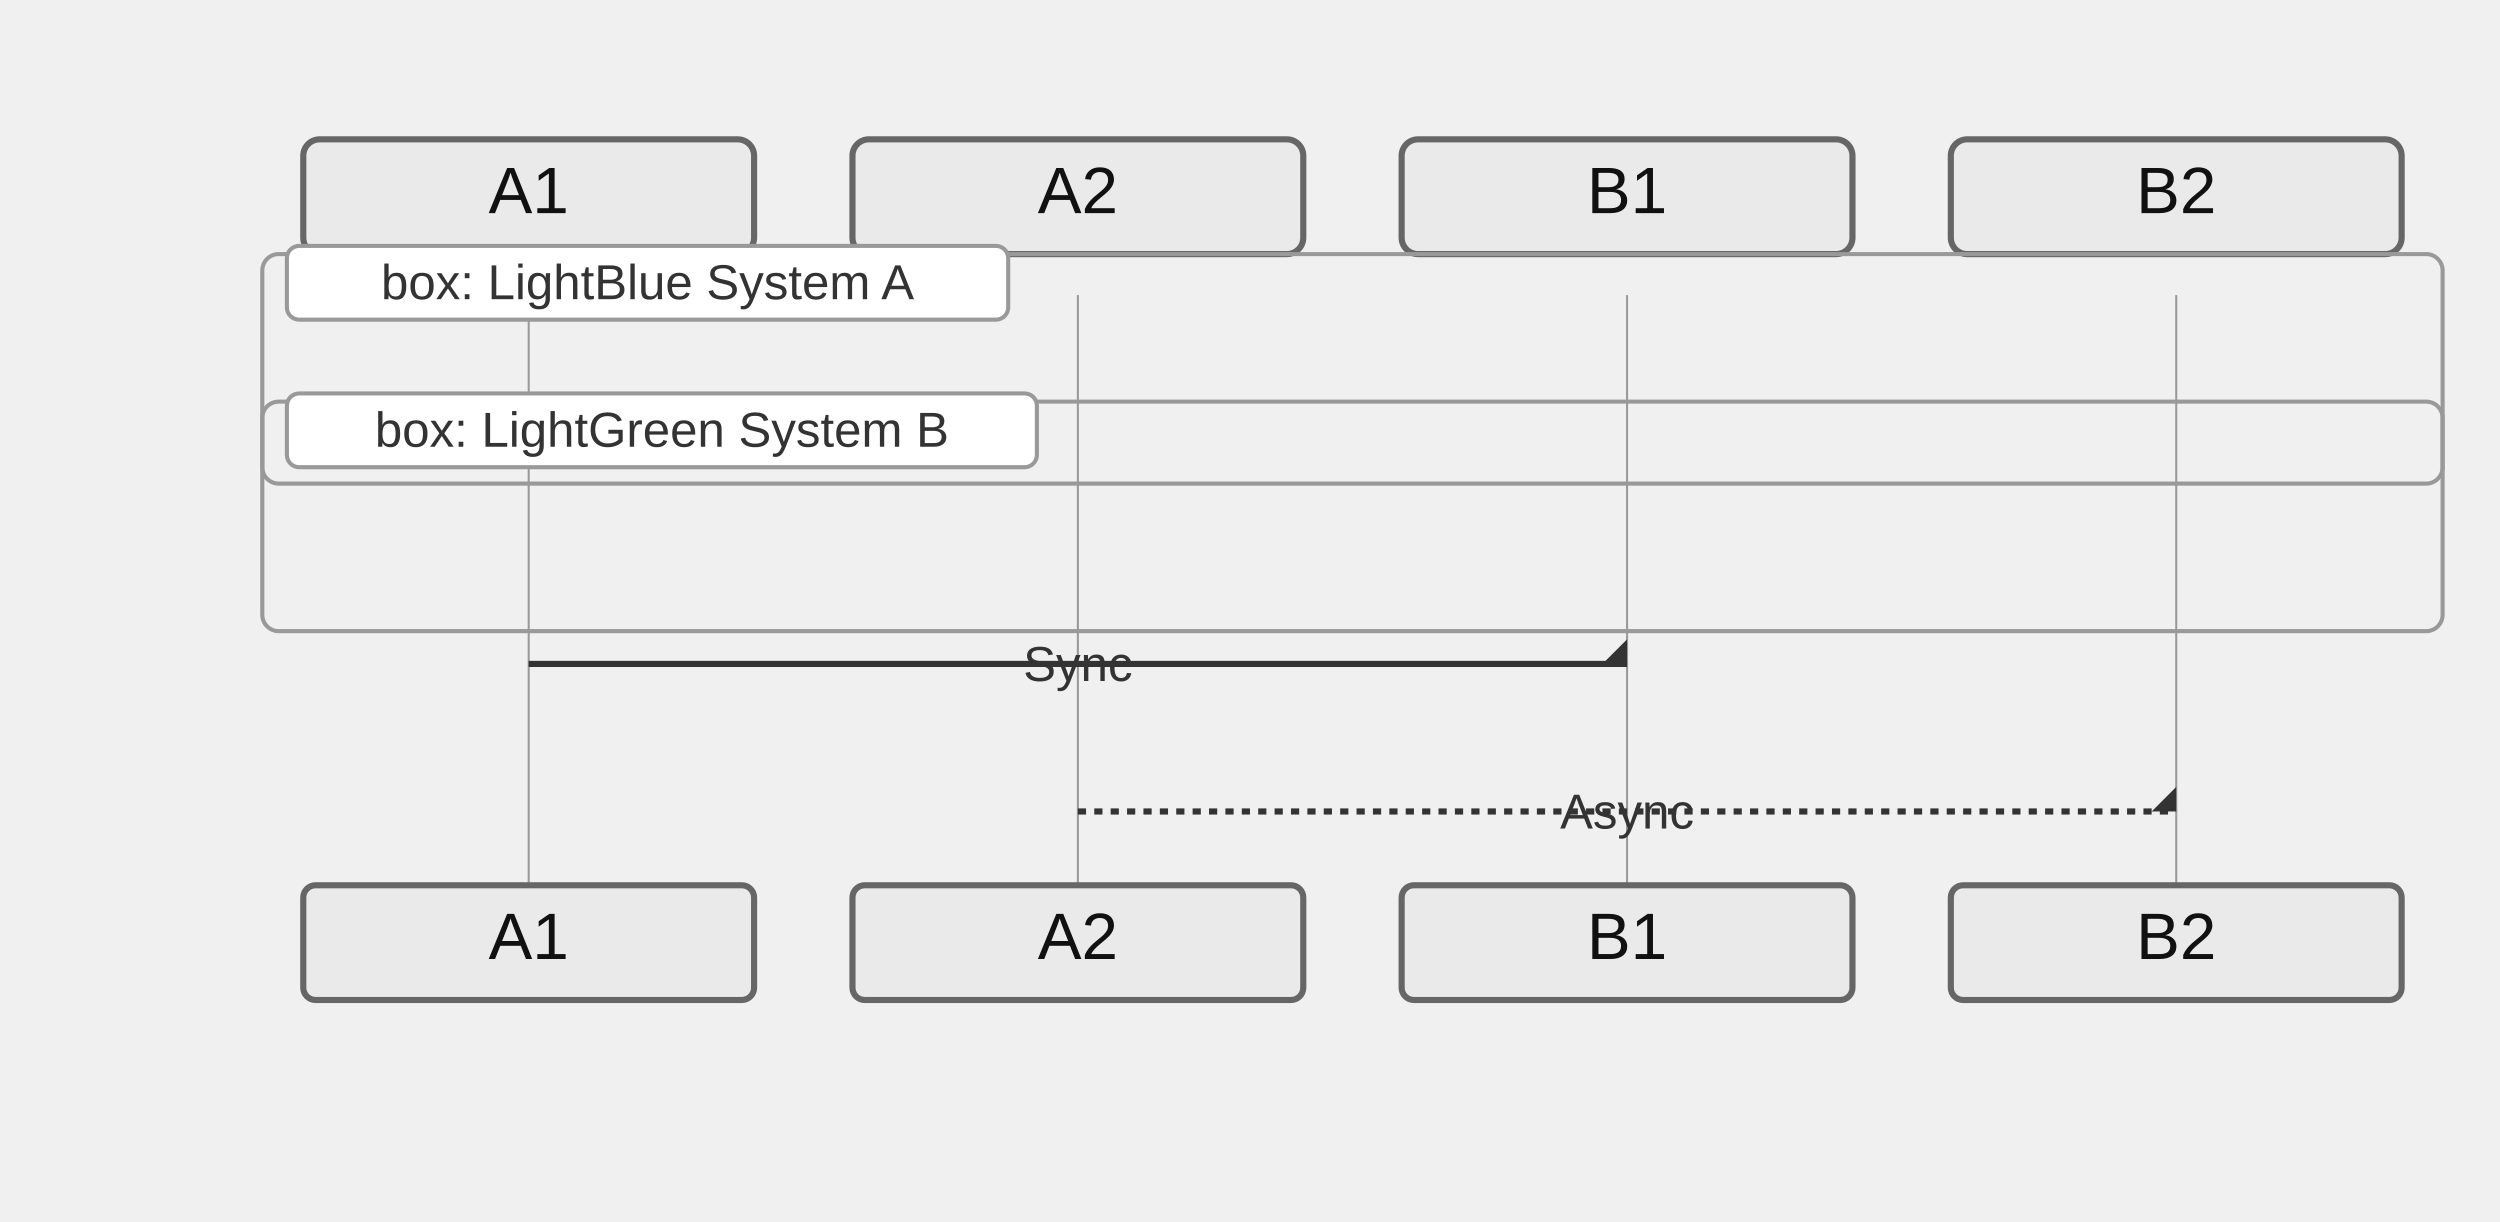
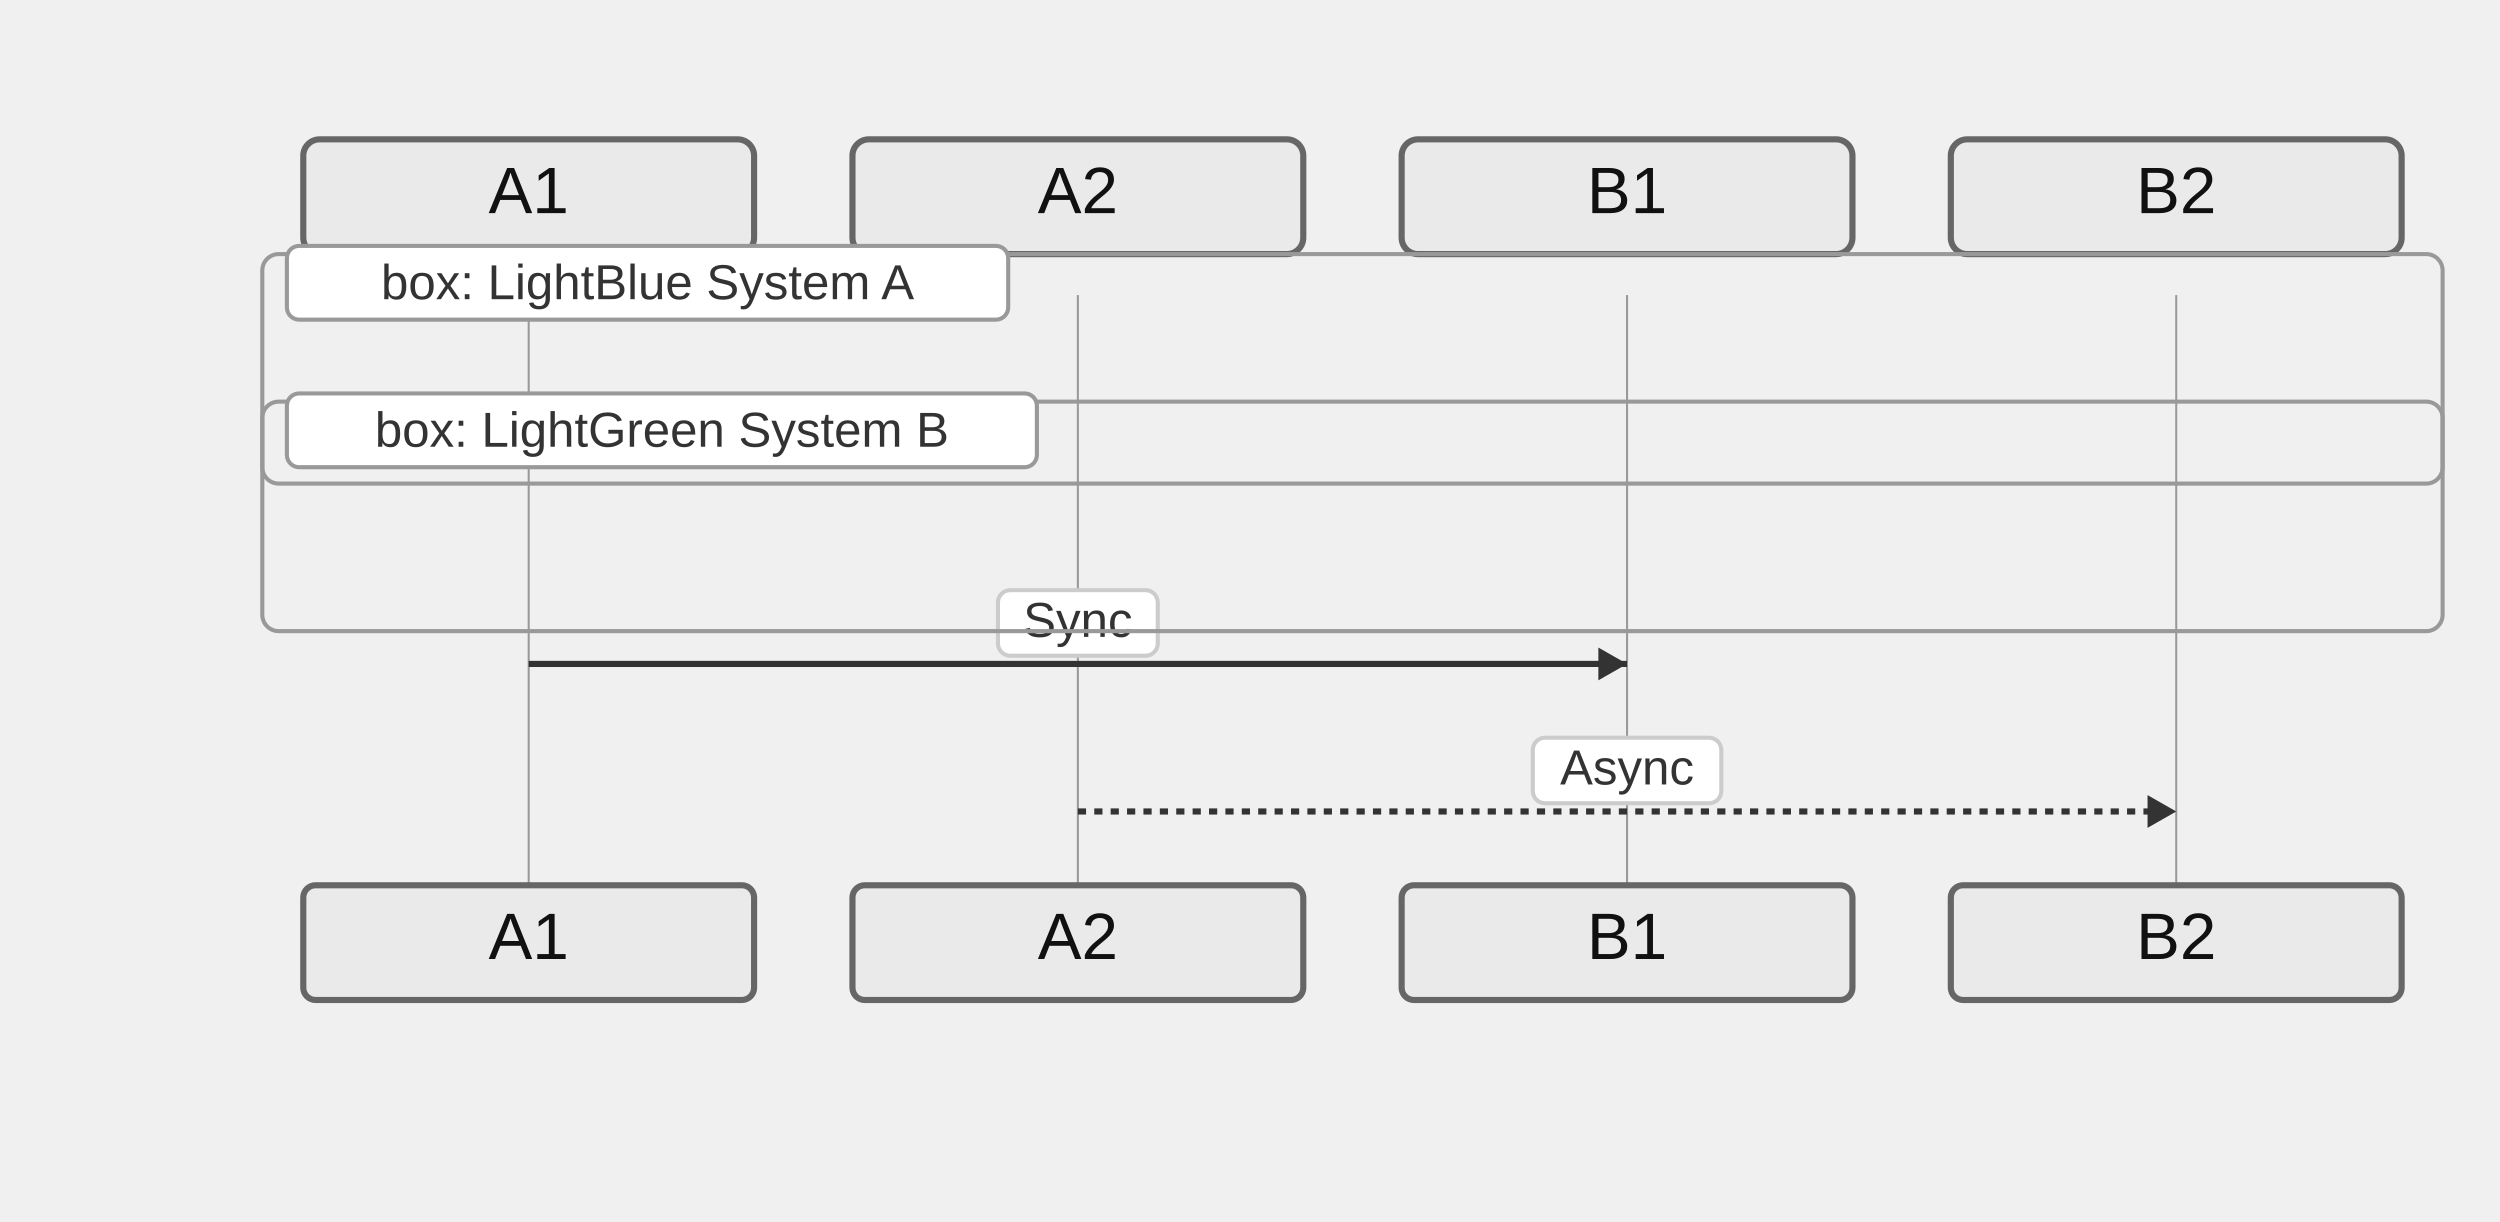
<svg xmlns="http://www.w3.org/2000/svg" width="610" height="298" viewBox="-50 -10 610 298">
  <style>
    .actor-rect { fill: #eaeaea; stroke: #666; stroke-width: 1.5px; }
    .actor-label { font-family: "Trebuchet MS", Verdana, Arial, sans-serif; font-size: 16px; fill: #111; }
    .lifeline { stroke: #999; stroke-width: 0.5px; }
    .activation { fill: #f4f4f4; stroke: #666; stroke-width: 1px; }
    .msg-line { stroke: #333; stroke-width: 1.5px; fill: none; }
    .msg-line.dotted { stroke-dasharray: 2 2; }
    .msg-line.thick { stroke-width: 3px; }
-     .msg-label { font-family: "Trebuchet MS", Verdana, Arial, sans-serif; font-size: 12px; fill: #333; dominant-baseline: central; }
+     .msg-label { font-family: "Trebuchet MS", Verdana, Arial, sans-serif; font-size: 12px; fill: #333; dominant-baseline: middle; }
+     .msg-label-bg { fill: #ffffff; stroke: #cccccc; stroke-width: 1px; rx: 3; }
    .arrowhead { fill: #333; }
    .openhead { fill: none; stroke: #333; stroke-width: 1.5px; }
    .crosshead { stroke: #333; stroke-width: 1.5px; }
    .note { fill: #fff5ad; stroke: #aaaa33; stroke-width: 1px; }
    .note-text { font-family: "Trebuchet MS", Verdana, Arial, sans-serif; font-size: 12px; fill: #333; }
    .group-frame { fill: none; stroke: #999; stroke-width: 1px; rx: 4; }
    .group-title { font-family: Arial, sans-serif; font-size: 12px; fill: #333; }
    .group-title-bg { fill: #ffffff; stroke: #999; stroke-width: 1px; rx: 3; }
  </style>
  <g class="actor" transform="translate(24,24)">
    <rect class="actor-rect" width="110" height="28" rx="4" fill="#eaeaea" stroke="#666" />
    <text class="actor-label" x="55" y="18" text-anchor="middle">A1</text>
  </g>
  <g class="actor" transform="translate(158,24)">
    <rect class="actor-rect" width="110" height="28" rx="4" fill="#eaeaea" stroke="#666" />
    <text class="actor-label" x="55" y="18" text-anchor="middle">A2</text>
  </g>
  <g class="actor" transform="translate(292,24)">
    <rect class="actor-rect" width="110" height="28" rx="4" fill="#eaeaea" stroke="#666" />
    <text class="actor-label" x="55" y="18" text-anchor="middle">B1</text>
  </g>
  <g class="actor" transform="translate(426,24)">
    <rect class="actor-rect" width="110" height="28" rx="4" fill="#eaeaea" stroke="#666" />
    <text class="actor-label" x="55" y="18" text-anchor="middle">B2</text>
  </g>
  <line class="lifeline" x1="79" y1="62" x2="79" y2="206" />
  <line class="lifeline" x1="213" y1="62" x2="213" y2="206" />
  <line class="lifeline" x1="347" y1="62" x2="347" y2="206" />
  <line class="lifeline" x1="481" y1="62" x2="481" y2="206" />
  <path class="msg-line solid" d="M 79 152 L 347 152" />
-   <path class="arrowhead" transform="translate(347,152) rotate(0.00)" d="M 0 0 L 0 -6 L -6 0 Z" />
-   <text class="msg-label" x="213" y="152" text-anchor="middle">Sync</text>
+   <path class="arrowhead" transform="translate(347,152) rotate(0.00)" d="M 0 0 L -7 -4 L -7 4 Z" />
+   <rect class="msg-label-bg" x="193.5" y="134" width="39" height="16" rx="3" />
+   <text class="msg-label" x="213" y="142" text-anchor="middle">Sync</text>
  <path class="msg-line dotted" d="M 213 188 L 481 188" />
-   <path class="arrowhead" transform="translate(481,188) rotate(0.00)" d="M 0 0 L 0 -6 L -6 0 Z" />
-   <text class="msg-label" x="347" y="188" text-anchor="middle">Async</text>
+   <path class="arrowhead" transform="translate(481,188) rotate(0.00)" d="M 0 0 L -7 -4 L -7 4 Z" />
+   <rect class="msg-label-bg" x="324" y="170" width="46" height="16" rx="3" />
+   <text class="msg-label" x="347" y="178" text-anchor="middle">Async</text>
  <g class="group" transform="translate(14,52)">
    <rect class="group-frame" width="532" height="56" />
    <rect class="group-title-bg" x="6" y="-2" width="176" height="18" rx="3" />
    <text class="group-title" x="94" y="11" text-anchor="middle">box: LightBlue System A</text>
  </g>
  <g class="group" transform="translate(14,88)">
    <rect class="group-frame" width="532" height="56" />
    <rect class="group-title-bg" x="6" y="-2" width="183" height="18" rx="3" />
    <text class="group-title" x="97.5" y="11" text-anchor="middle">box: LightGreen System B</text>
  </g>
  <g class="actor" transform="translate(24,206)">
    <rect class="actor-rect" width="110" height="28" rx="3" fill="#eaeaea" stroke="#666" />
    <text class="actor-label" x="55" y="18" text-anchor="middle">A1</text>
  </g>
  <g class="actor" transform="translate(158,206)">
    <rect class="actor-rect" width="110" height="28" rx="3" fill="#eaeaea" stroke="#666" />
    <text class="actor-label" x="55" y="18" text-anchor="middle">A2</text>
  </g>
  <g class="actor" transform="translate(292,206)">
    <rect class="actor-rect" width="110" height="28" rx="3" fill="#eaeaea" stroke="#666" />
    <text class="actor-label" x="55" y="18" text-anchor="middle">B1</text>
  </g>
  <g class="actor" transform="translate(426,206)">
    <rect class="actor-rect" width="110" height="28" rx="3" fill="#eaeaea" stroke="#666" />
    <text class="actor-label" x="55" y="18" text-anchor="middle">B2</text>
  </g>
</svg>
